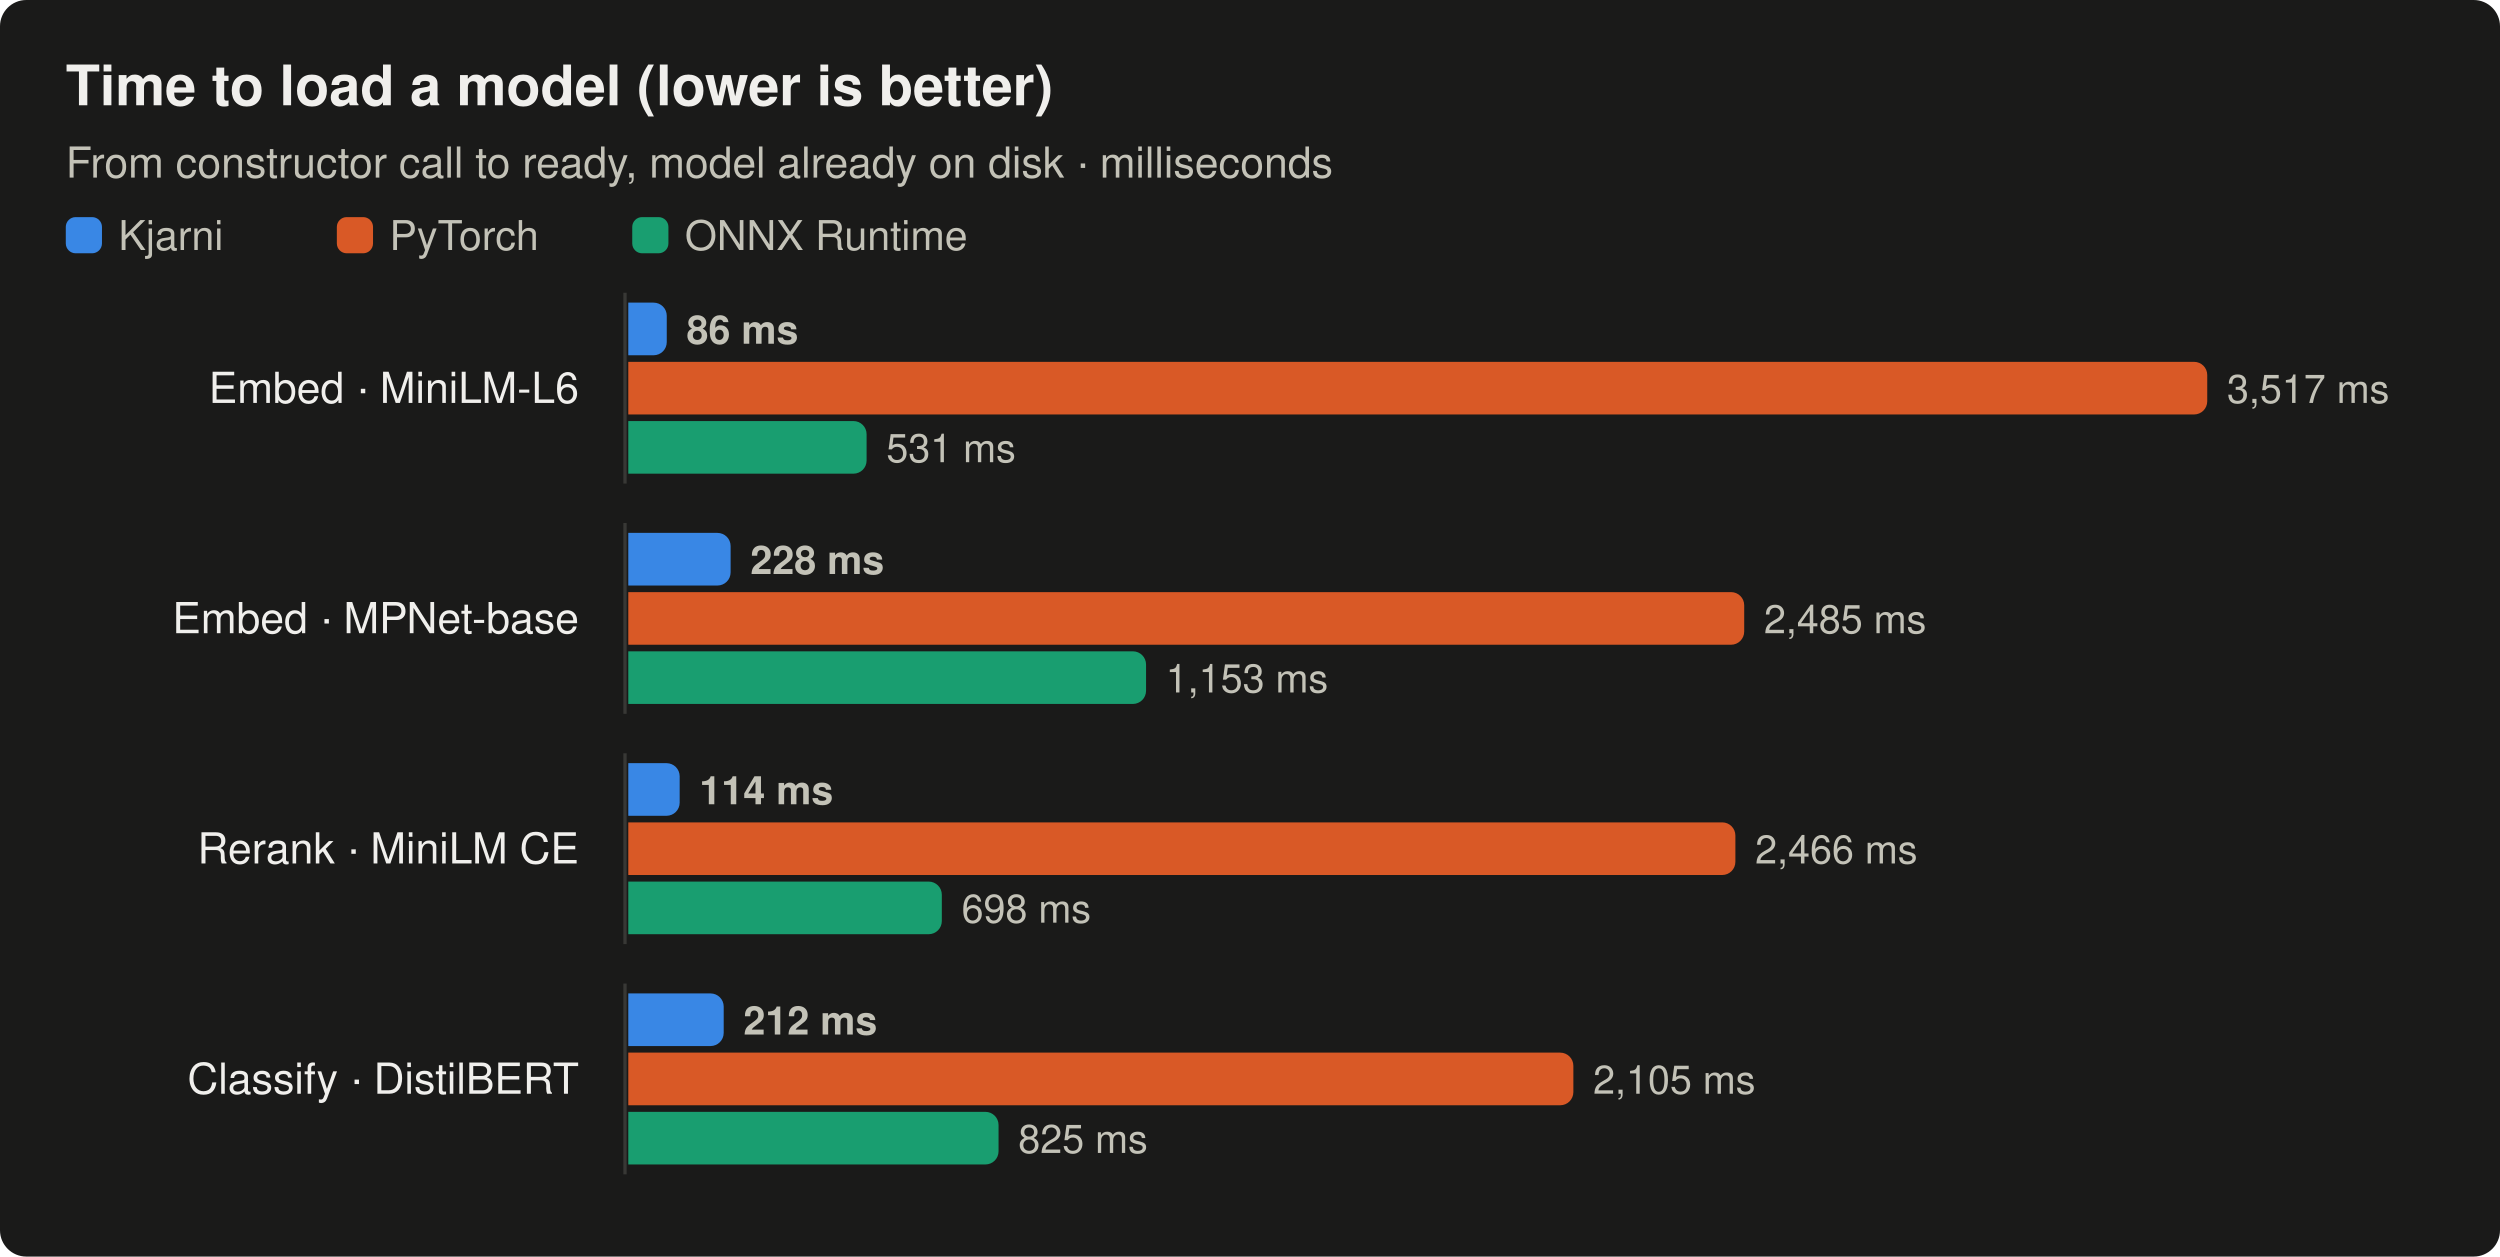
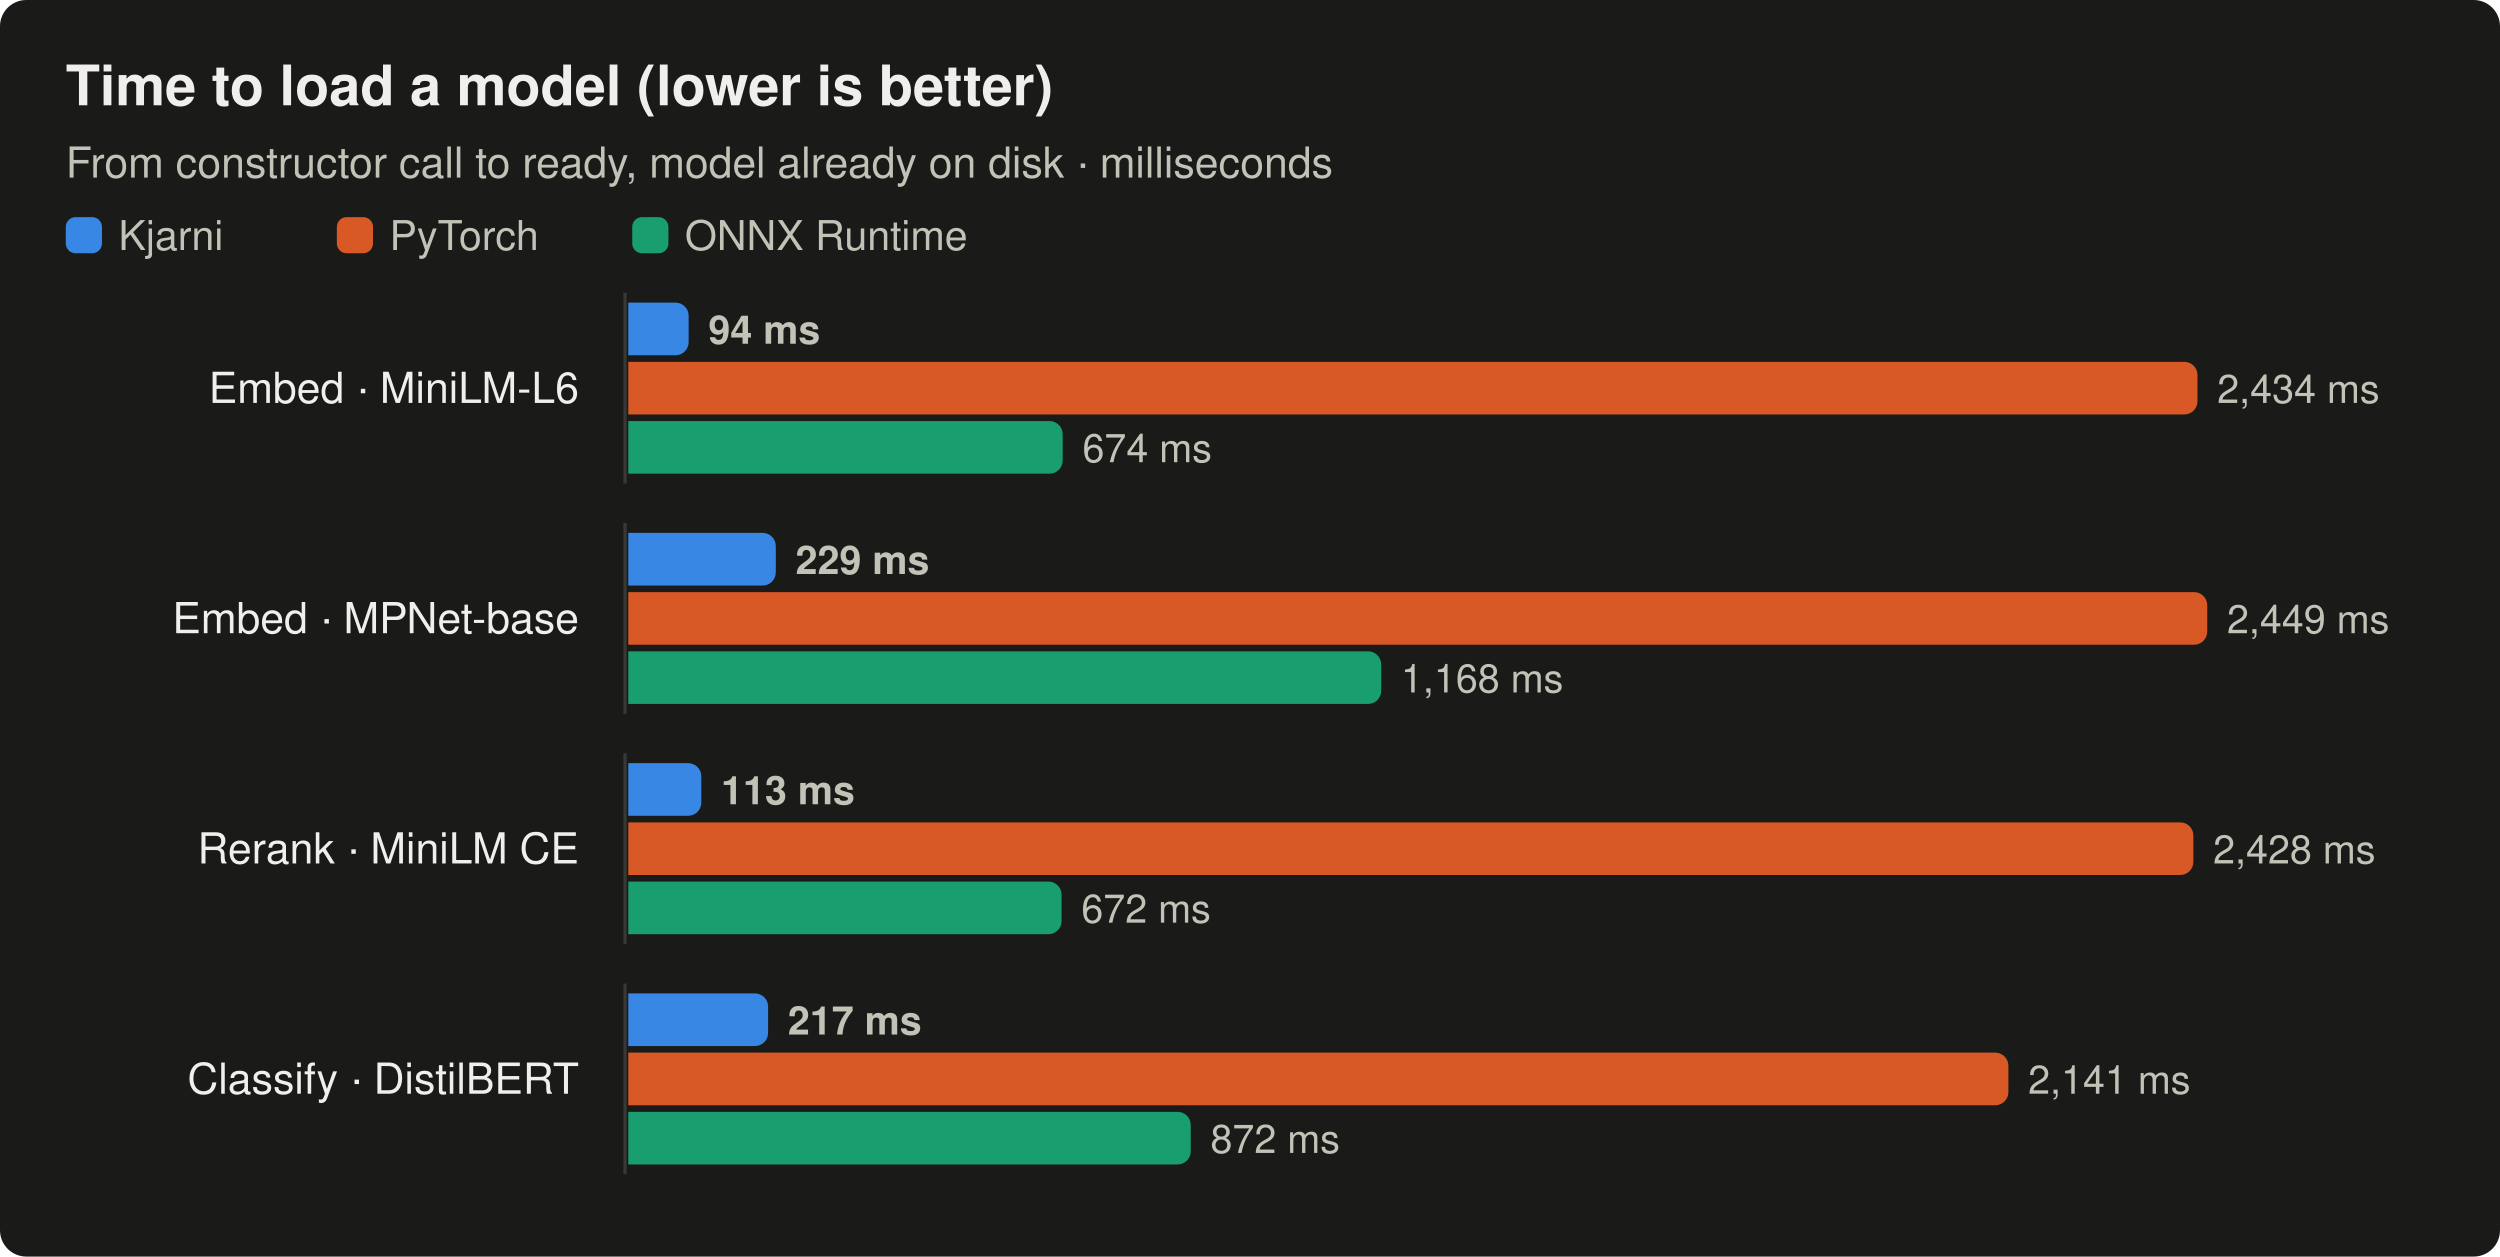
<svg xmlns="http://www.w3.org/2000/svg" width="760" height="382" viewBox="0 0 760 382" font-family="-apple-system, BlinkMacSystemFont, 'Segoe UI', Helvetica, Arial, sans-serif" role="img" aria-label="Time to load a model (lower is better)">
  <rect width="760" height="382" rx="8" fill="#1a1a19" />
  <text x="20" y="32" font-size="17" font-weight="600" fill="#f0efec">Time to load a model (lower is better)</text>
  <text x="20" y="54" font-size="13" fill="#c3c2b7">From constructor call to ready, model already on disk · milliseconds</text>
  <rect x="20" y="66" width="11" height="11" rx="3" fill="#3987e5" />
  <text x="36" y="76" font-size="12.5" fill="#c3c2b7">Kjarni</text>
  <rect x="102.4" y="66" width="11" height="11" rx="3" fill="#d95926" />
  <text x="118.4" y="76" font-size="12.5" fill="#c3c2b7">PyTorch</text>
  <rect x="192.2" y="66" width="11" height="11" rx="3" fill="#199e70" />
  <text x="208.2" y="76" font-size="12.5" fill="#c3c2b7">ONNX Runtime</text>
  <text x="176" y="122.5" text-anchor="end" font-size="13" fill="#f0efec">Embed · MiniLM-L6</text>
  <line x1="190" y1="89" x2="190" y2="147" stroke="#383835" stroke-width="1" />
-   <path d="M191,92 h7.696 a4,4 0 0 1 4,4 v8 a4,4 0 0 1 -4,4 h-7.696 z" fill="#3987e5" />
-   <text x="208.696" y="104.5" font-size="12" fill="#c3c2b7" font-weight="600">86 ms</text>
-   <path d="M191,110 h476.0 a4,4 0 0 1 4,4 v8 a4,4 0 0 1 -4,4 h-476.0 z" fill="#d95926" />
-   <text x="677.0" y="122.5" font-size="12" fill="#c3c2b7">3,517 ms</text>
-   <path d="M191,128 h68.446 a4,4 0 0 1 4,4 v8 a4,4 0 0 1 -4,4 h-68.446 z" fill="#199e70" />
-   <text x="269.446" y="140.5" font-size="12" fill="#c3c2b7">531 ms</text>
+   <path d="M191,92 h14.349 a4,4 0 0 1 4,4 v8 a4,4 0 0 1 -4,4 h-14.349 z" fill="#3987e5" />
+   <text x="215.349" y="104.5" font-size="12" fill="#c3c2b7" font-weight="600">94 ms</text>
+   <path d="M191,110 h473.036 a4,4 0 0 1 4,4 v8 a4,4 0 0 1 -4,4 h-473.036 z" fill="#d95926" />
+   <text x="674.036" y="122.5" font-size="12" fill="#c3c2b7">2,434 ms</text>
+   <path d="M191,128 h128.058 a4,4 0 0 1 4,4 v8 a4,4 0 0 1 -4,4 h-128.058 z" fill="#199e70" />
+   <text x="329.058" y="140.5" font-size="12" fill="#c3c2b7">674 ms</text>
  <text x="176" y="192.5" text-anchor="end" font-size="13" fill="#f0efec">Embed · MPNet-base</text>
  <line x1="190" y1="159" x2="190" y2="217" stroke="#383835" stroke-width="1" />
-   <path d="M191,162 h27.108 a4,4 0 0 1 4,4 v8 a4,4 0 0 1 -4,4 h-27.108 z" fill="#3987e5" />
-   <text x="228.108" y="174.5" font-size="12" fill="#c3c2b7" font-weight="600">228 ms</text>
-   <path d="M191,180 h335.238 a4,4 0 0 1 4,4 v8 a4,4 0 0 1 -4,4 h-335.238 z" fill="#d95926" />
-   <text x="536.238" y="192.5" font-size="12" fill="#c3c2b7">2,485 ms</text>
-   <path d="M191,198 h153.399 a4,4 0 0 1 4,4 v8 a4,4 0 0 1 -4,4 h-153.399 z" fill="#199e70" />
-   <text x="354.399" y="210.5" font-size="12" fill="#c3c2b7">1,153 ms</text>
+   <path d="M191,162 h40.843 a4,4 0 0 1 4,4 v8 a4,4 0 0 1 -4,4 h-40.843 z" fill="#3987e5" />
+   <text x="241.843" y="174.5" font-size="12" fill="#c3c2b7" font-weight="600">229 ms</text>
+   <path d="M191,180 h476.0 a4,4 0 0 1 4,4 v8 a4,4 0 0 1 -4,4 h-476.0 z" fill="#d95926" />
+   <text x="677.0" y="192.5" font-size="12" fill="#c3c2b7">2,449 ms</text>
+   <path d="M191,198 h224.889 a4,4 0 0 1 4,4 v8 a4,4 0 0 1 -4,4 h-224.889 z" fill="#199e70" />
+   <text x="425.889" y="210.5" font-size="12" fill="#c3c2b7">1,168 ms</text>
  <text x="176" y="262.5" text-anchor="end" font-size="13" fill="#f0efec">Rerank · MiniLM CE</text>
  <line x1="190" y1="229" x2="190" y2="287" stroke="#383835" stroke-width="1" />
-   <path d="M191,232 h11.622 a4,4 0 0 1 4,4 v8 a4,4 0 0 1 -4,4 h-11.622 z" fill="#3987e5" />
-   <text x="212.622" y="244.5" font-size="12" fill="#c3c2b7" font-weight="600">114 ms</text>
-   <path d="M191,250 h332.557 a4,4 0 0 1 4,4 v8 a4,4 0 0 1 -4,4 h-332.557 z" fill="#d95926" />
-   <text x="533.557" y="262.5" font-size="12" fill="#c3c2b7">2,466 ms</text>
-   <path d="M191,268 h91.315 a4,4 0 0 1 4,4 v8 a4,4 0 0 1 -4,4 h-91.315 z" fill="#199e70" />
-   <text x="292.315" y="280.5" font-size="12" fill="#c3c2b7">698 ms</text>
+   <path d="M191,232 h18.195 a4,4 0 0 1 4,4 v8 a4,4 0 0 1 -4,4 h-18.195 z" fill="#3987e5" />
+   <text x="219.195" y="244.5" font-size="12" fill="#c3c2b7" font-weight="600">113 ms</text>
+   <path d="M191,250 h471.785 a4,4 0 0 1 4,4 v8 a4,4 0 0 1 -4,4 h-471.785 z" fill="#d95926" />
+   <text x="672.785" y="262.5" font-size="12" fill="#c3c2b7">2,428 ms</text>
+   <path d="M191,268 h127.723 a4,4 0 0 1 4,4 v8 a4,4 0 0 1 -4,4 h-127.723 z" fill="#199e70" />
+   <text x="328.723" y="280.5" font-size="12" fill="#c3c2b7">672 ms</text>
  <text x="176" y="332.5" text-anchor="end" font-size="13" fill="#f0efec">Classify · DistilBERT</text>
  <line x1="190" y1="299" x2="190" y2="357" stroke="#383835" stroke-width="1" />
-   <path d="M191,302 h25.004 a4,4 0 0 1 4,4 v8 a4,4 0 0 1 -4,4 h-25.004 z" fill="#3987e5" />
-   <text x="226.004" y="314.5" font-size="12" fill="#c3c2b7" font-weight="600">212 ms</text>
-   <path d="M191,320 h283.302 a4,4 0 0 1 4,4 v8 a4,4 0 0 1 -4,4 h-283.302 z" fill="#d95926" />
-   <text x="484.302" y="332.5" font-size="12" fill="#c3c2b7">2,105 ms</text>
-   <path d="M191,338 h108.559 a4,4 0 0 1 4,4 v8 a4,4 0 0 1 -4,4 h-108.559 z" fill="#199e70" />
-   <text x="309.559" y="350.5" font-size="12" fill="#c3c2b7">825 ms</text>
+   <path d="M191,302 h38.505 a4,4 0 0 1 4,4 v8 a4,4 0 0 1 -4,4 h-38.505 z" fill="#3987e5" />
+   <text x="239.505" y="314.5" font-size="12" fill="#c3c2b7" font-weight="600">217 ms</text>
+   <path d="M191,320 h415.549 a4,4 0 0 1 4,4 v8 a4,4 0 0 1 -4,4 h-415.549 z" fill="#d95926" />
+   <text x="616.549" y="332.5" font-size="12" fill="#c3c2b7">2,141 ms</text>
+   <path d="M191,338 h166.985 a4,4 0 0 1 4,4 v8 a4,4 0 0 1 -4,4 h-166.985 z" fill="#199e70" />
+   <text x="367.985" y="350.5" font-size="12" fill="#c3c2b7">872 ms</text>
</svg>
